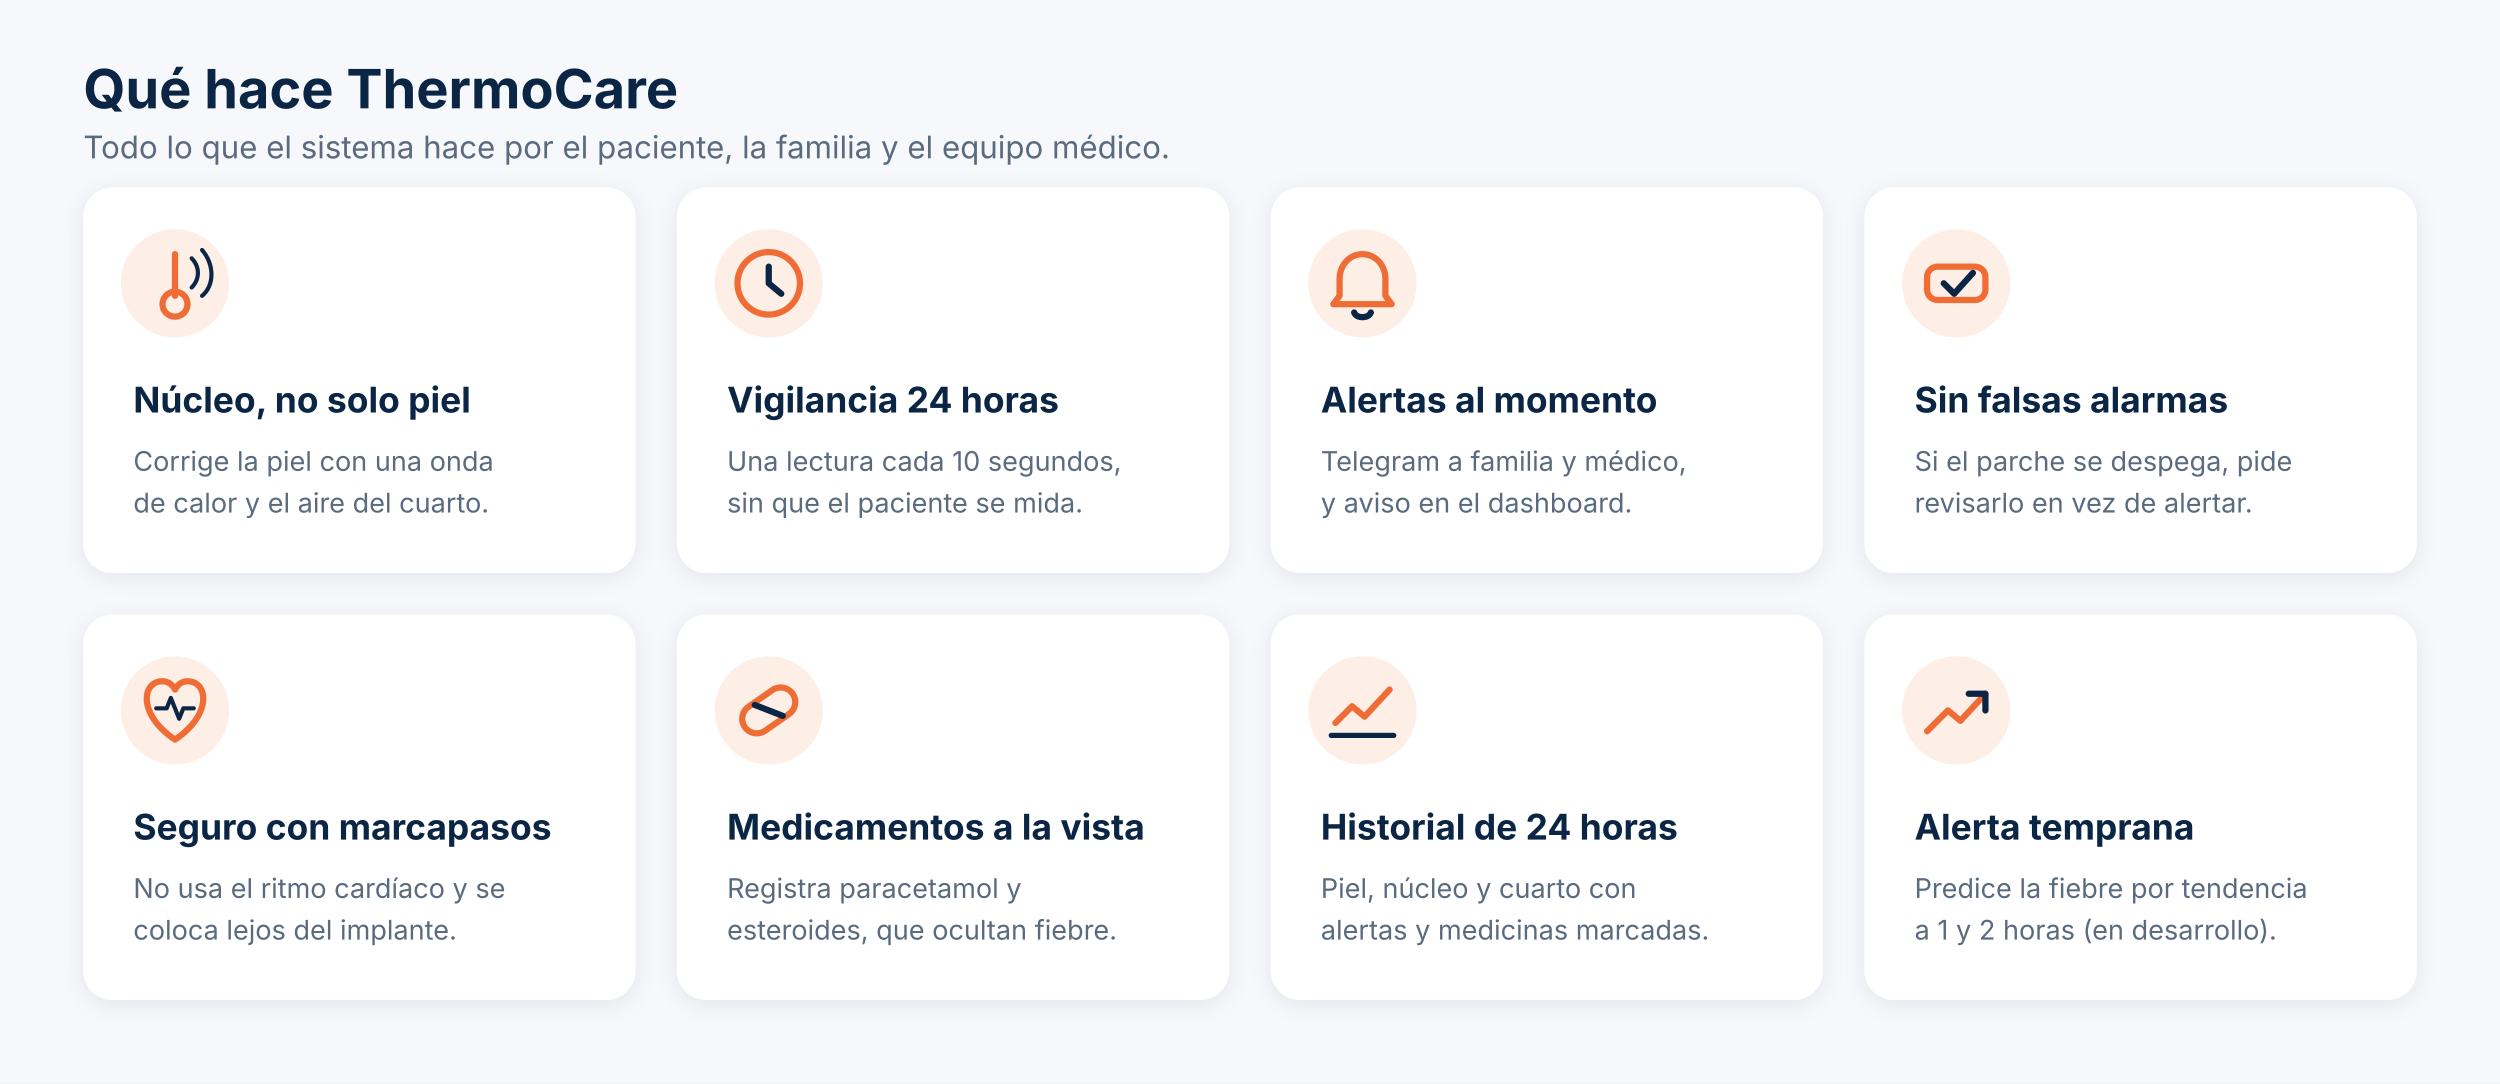
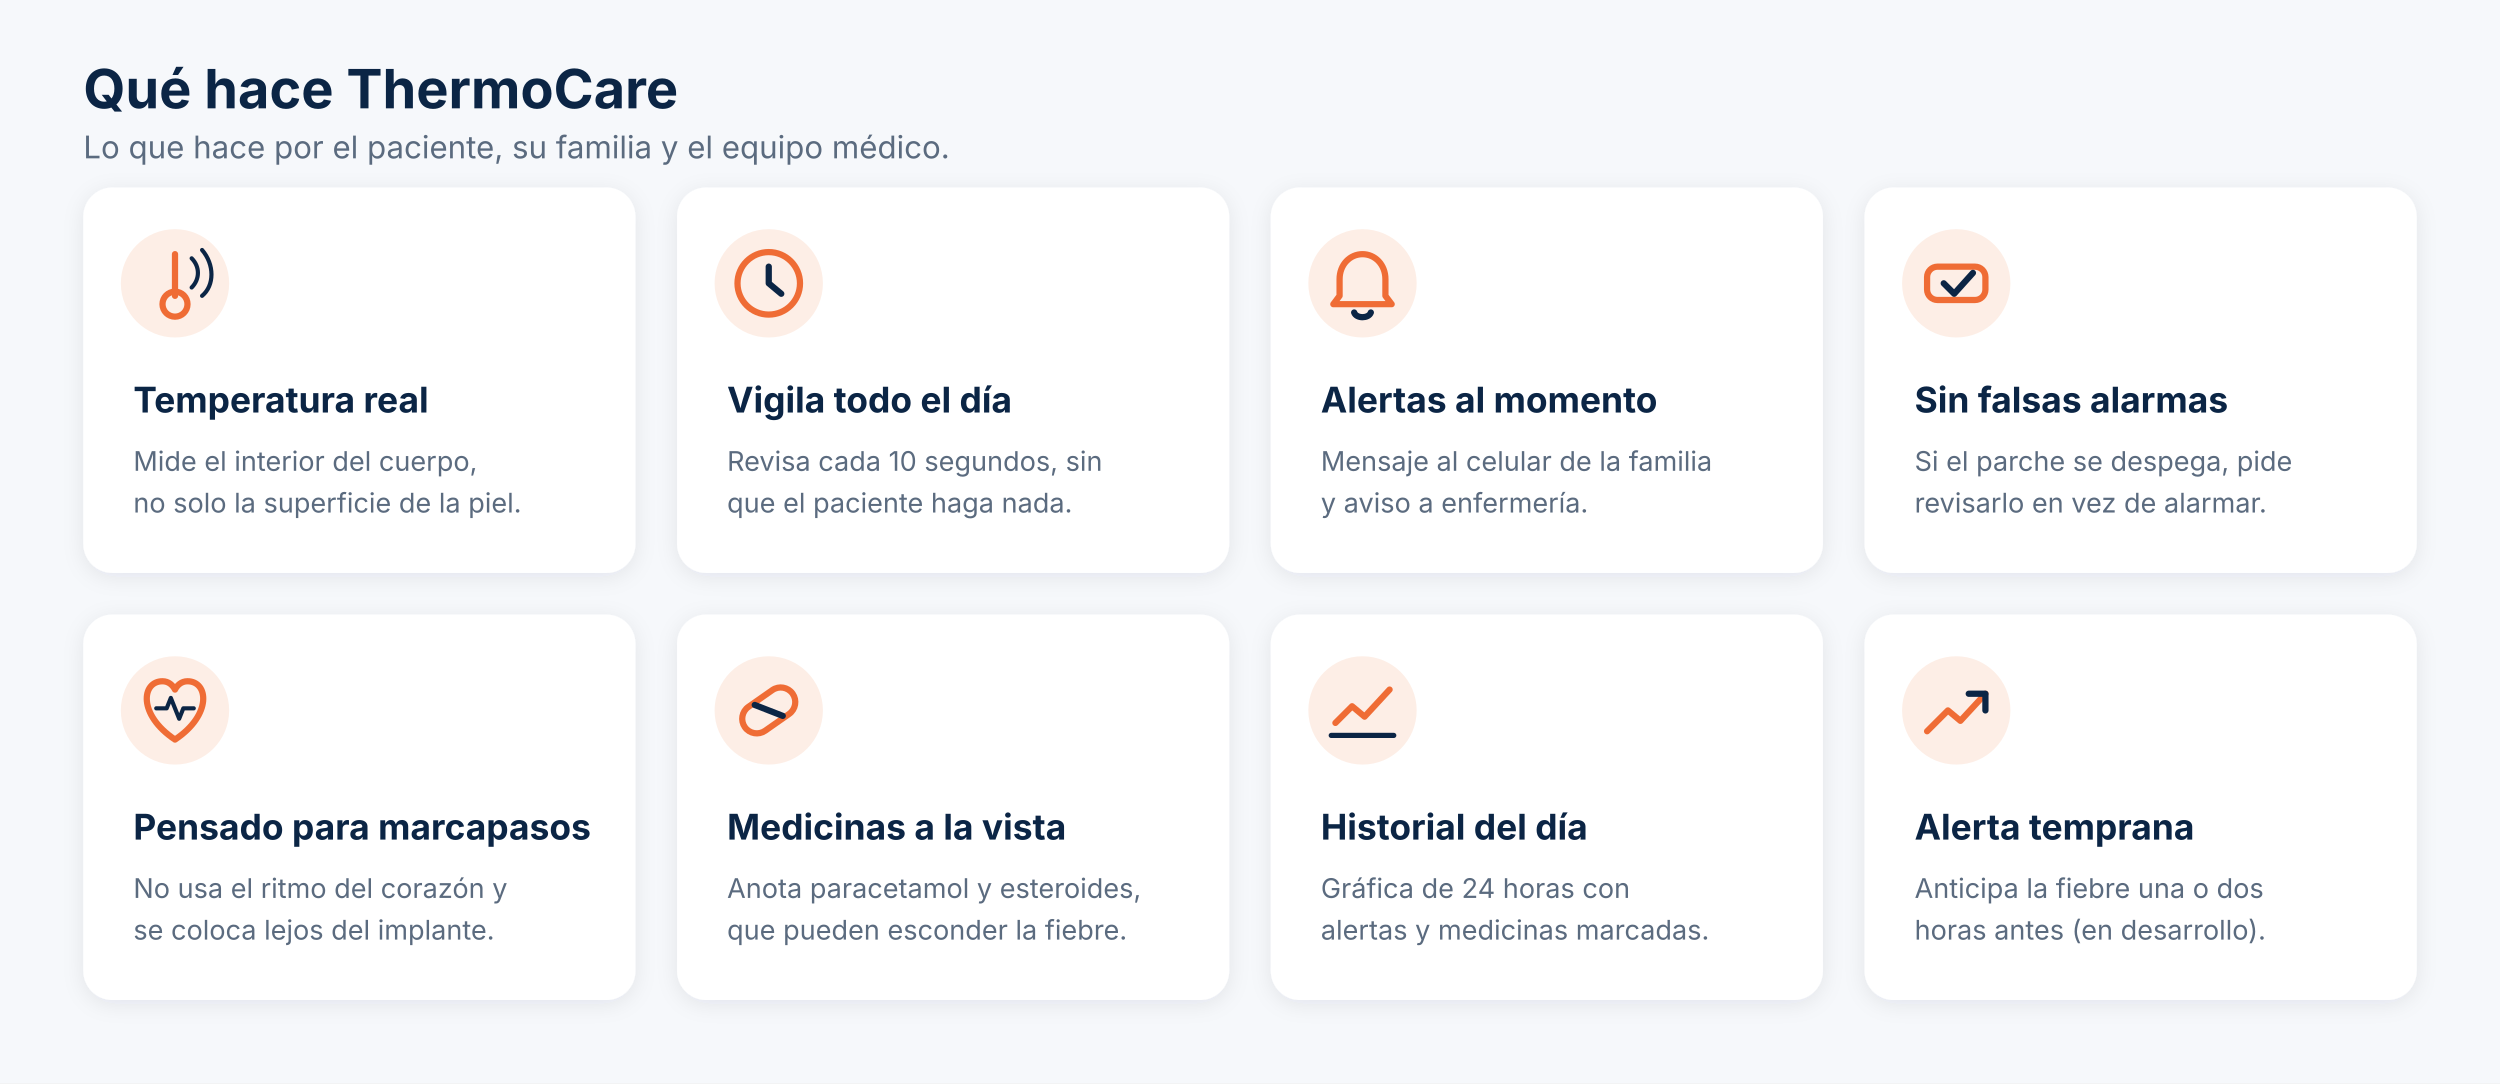
<svg xmlns="http://www.w3.org/2000/svg" width="1200" height="520" viewBox="0 0 1200 520" font-family="Inter, 'Segoe UI', Helvetica, Arial, sans-serif">
  <defs>
    <filter id="sh" x="-5%" y="-5%" width="110%" height="120%">
      <feDropShadow dx="0" dy="2" stdDeviation="5" flood-color="#0b2545" flood-opacity="0.08" />
    </filter>
  </defs>
  <rect width="1200" height="520" fill="#f6f8fb" />
  <g fill="none" stroke-linecap="round" stroke-linejoin="round">
</g>
  <rect x="40" y="90" width="265" height="185" rx="14" fill="#fff" filter="url(#sh)" />
  <circle cx="84" cy="136" r="26" fill="#fdeee6" />
  <g fill="none" stroke-linecap="round" stroke-linejoin="round" transform="translate(84,136)">
    <path d="M0 -14 V6" stroke="#ef6c35" stroke-width="3" />
    <circle cx="0" cy="10" r="6" stroke="#ef6c35" stroke-width="3" />
    <path d="M8 -12 C12 -8 12 -2 8 2" stroke="#0b2545" stroke-width="2" />
    <path d="M13 -16 C19 -9 19 1 13 6" stroke="#0b2545" stroke-width="2" />
  </g>
-   <text x="64" y="198" font-size="17" font-weight="700" fill="#0b2545">Núcleo, no solo piel</text>
-   <text x="64" y="226" font-size="13" fill="#5b6b7f">Corrige la piel con una onda</text>
-   <text x="64" y="246" font-size="13" fill="#5b6b7f">de calor y el aire del cuarto.</text>
+   <text x="64" y="198" font-size="17" font-weight="700" fill="#0b2545">Temperatura real</text>
+   <text x="64" y="226" font-size="13" fill="#5b6b7f">Mide el interior del cuerpo,</text>
+   <text x="64" y="246" font-size="13" fill="#5b6b7f">no solo la superficie de la piel.</text>
  <g>
</g>
  <rect x="325" y="90" width="265" height="185" rx="14" fill="#fff" filter="url(#sh)" />
  <circle cx="369" cy="136" r="26" fill="#fdeee6" />
  <g fill="none" stroke-linecap="round" stroke-linejoin="round" transform="translate(369,136)">
    <circle r="15" stroke="#ef6c35" stroke-width="3" />
    <path d="M0 -8 V0 L6 5" stroke="#0b2545" stroke-width="3" />
  </g>
-   <text x="349" y="198" font-size="17" font-weight="700" fill="#0b2545">Vigilancia 24 horas</text>
-   <text x="349" y="226" font-size="13" fill="#5b6b7f">Una lectura cada 10 segundos,</text>
-   <text x="349" y="246" font-size="13" fill="#5b6b7f">sin que el paciente se mida.</text>
+   <text x="349" y="198" font-size="17" font-weight="700" fill="#0b2545">Vigila todo el día</text>
+   <text x="349" y="226" font-size="13" fill="#5b6b7f">Revisa cada 10 segundos, sin</text>
+   <text x="349" y="246" font-size="13" fill="#5b6b7f">que el paciente haga nada.</text>
  <g>
</g>
  <rect x="610" y="90" width="265" height="185" rx="14" fill="#fff" filter="url(#sh)" />
  <circle cx="654" cy="136" r="26" fill="#fdeee6" />
  <g fill="none" stroke-linecap="round" stroke-linejoin="round" transform="translate(654,136)">
    <path d="M-11 6 V-2 C-11 -9 -6 -14 0 -14 S11 -9 11 -2 V6 L14 10 H-14 Z" stroke="#ef6c35" stroke-width="3" />
    <path d="M-4 14 C-3 17 3 17 4 14" stroke="#0b2545" stroke-width="3" />
  </g>
  <text x="634" y="198" font-size="17" font-weight="700" fill="#0b2545">Alertas al momento</text>
-   <text x="634" y="226" font-size="13" fill="#5b6b7f">Telegram a familia y médico,</text>
-   <text x="634" y="246" font-size="13" fill="#5b6b7f">y aviso en el dashboard.</text>
+   <text x="634" y="226" font-size="13" fill="#5b6b7f">Mensaje al celular de la familia</text>
+   <text x="634" y="246" font-size="13" fill="#5b6b7f">y aviso a enfermería.</text>
  <g>
</g>
  <rect x="895" y="90" width="265" height="185" rx="14" fill="#fff" filter="url(#sh)" />
  <circle cx="939" cy="136" r="26" fill="#fdeee6" />
  <g fill="none" stroke-linecap="round" stroke-linejoin="round" transform="translate(939,136)">
    <rect x="-14" y="-8" width="28" height="16" rx="5" stroke="#ef6c35" stroke-width="3" />
    <path d="M-6 0 L-1 5 L8 -5" stroke="#0b2545" stroke-width="3" />
  </g>
  <text x="919" y="198" font-size="17" font-weight="700" fill="#0b2545">Sin falsas alarmas</text>
  <text x="919" y="226" font-size="13" fill="#5b6b7f">Si el parche se despega, pide</text>
-   <text x="919" y="246" font-size="13" fill="#5b6b7f">revisarlo en vez de alertar.</text>
+   <text x="919" y="246" font-size="13" fill="#5b6b7f">revisarlo en vez de alarmar.</text>
  <g>
</g>
  <rect x="40" y="295" width="265" height="185" rx="14" fill="#fff" filter="url(#sh)" />
  <circle cx="84" cy="341" r="26" fill="#fdeee6" />
  <g fill="none" stroke-linecap="round" stroke-linejoin="round" transform="translate(84,341)">
    <path d="M0 14 C-18 2 -16 -14 -6 -14 C-3 -14 -1 -12 0 -10 C1 -12 3 -14 6 -14 C16 -14 18 2 0 14 Z" stroke="#ef6c35" stroke-width="3" />
    <path d="M-9 -1 H-4 L-2 -6 L2 4 L4 -1 H9" stroke="#0b2545" stroke-width="2" />
  </g>
-   <text x="64" y="403" font-size="17" font-weight="700" fill="#0b2545">Seguro con marcapasos</text>
-   <text x="64" y="431" font-size="13" fill="#5b6b7f">No usa el ritmo cardíaco y se</text>
-   <text x="64" y="451" font-size="13" fill="#5b6b7f">coloca lejos del implante.</text>
+   <text x="64" y="403" font-size="17" font-weight="700" fill="#0b2545">Pensado para marcapasos</text>
+   <text x="64" y="431" font-size="13" fill="#5b6b7f">No usa el ritmo del corazón y</text>
+   <text x="64" y="451" font-size="13" fill="#5b6b7f">se coloca lejos del implante.</text>
  <g>
</g>
  <rect x="325" y="295" width="265" height="185" rx="14" fill="#fff" filter="url(#sh)" />
  <circle cx="369" cy="341" r="26" fill="#fdeee6" />
  <g fill="none" stroke-linecap="round" stroke-linejoin="round" transform="translate(369,341)">
    <rect x="-14" y="-7" width="28" height="14" rx="7" stroke="#ef6c35" stroke-width="3" transform="rotate(-35)" />
    <path d="M-4 -6 L4 6" stroke="#0b2545" stroke-width="3" transform="rotate(-35)" />
  </g>
-   <text x="349" y="403" font-size="17" font-weight="700" fill="#0b2545">Medicamentos a la vista</text>
-   <text x="349" y="431" font-size="13" fill="#5b6b7f">Registra paracetamol y</text>
-   <text x="349" y="451" font-size="13" fill="#5b6b7f">esteroides, que ocultan fiebre.</text>
+   <text x="349" y="403" font-size="17" font-weight="700" fill="#0b2545">Medicinas a la vista</text>
+   <text x="349" y="431" font-size="13" fill="#5b6b7f">Anota paracetamol y esteroides,</text>
+   <text x="349" y="451" font-size="13" fill="#5b6b7f">que pueden esconder la fiebre.</text>
  <g>
</g>
  <rect x="610" y="295" width="265" height="185" rx="14" fill="#fff" filter="url(#sh)" />
  <circle cx="654" cy="341" r="26" fill="#fdeee6" />
  <g fill="none" stroke-linecap="round" stroke-linejoin="round" transform="translate(654,341)">
    <path d="M-15 12 H15" stroke="#0b2545" stroke-width="2.5" />
    <path d="M-13 6 L-5 -2 L1 3 L13 -10" stroke="#ef6c35" stroke-width="3" />
  </g>
-   <text x="634" y="403" font-size="17" font-weight="700" fill="#0b2545">Historial de 24 horas</text>
-   <text x="634" y="431" font-size="13" fill="#5b6b7f">Piel, núcleo y cuarto con</text>
+   <text x="634" y="403" font-size="17" font-weight="700" fill="#0b2545">Historial del día</text>
+   <text x="634" y="431" font-size="13" fill="#5b6b7f">Gráfica de 24 horas con</text>
  <text x="634" y="451" font-size="13" fill="#5b6b7f">alertas y medicinas marcadas.</text>
  <g>
</g>
  <rect x="895" y="295" width="265" height="185" rx="14" fill="#fff" filter="url(#sh)" />
  <circle cx="939" cy="341" r="26" fill="#fdeee6" />
  <g fill="none" stroke-linecap="round" stroke-linejoin="round" transform="translate(939,341)">
    <path d="M-14 10 L-4 0 L2 5 L14 -8" stroke="#ef6c35" stroke-width="3" />
    <path d="M6 -8 H14 V0" stroke="#0b2545" stroke-width="3" />
  </g>
  <text x="919" y="403" font-size="17" font-weight="700" fill="#0b2545">Alerta temprana</text>
-   <text x="919" y="431" font-size="13" fill="#5b6b7f">Predice la fiebre por tendencia</text>
-   <text x="919" y="451" font-size="13" fill="#5b6b7f">a 1 y 2 horas (en desarrollo).</text>
+   <text x="919" y="431" font-size="13" fill="#5b6b7f">Anticipa la fiebre una o dos</text>
+   <text x="919" y="451" font-size="13" fill="#5b6b7f">horas antes (en desarrollo).</text>
  <g />
  <text x="40" y="52" font-size="26" font-weight="700" fill="#0b2545">Qué hace ThermoCare</text>
-   <text x="40" y="76" font-size="15" fill="#5b6b7f">Todo lo que el sistema hace por el paciente, la familia y el equipo médico.</text>
+   <text x="40" y="76" font-size="15" fill="#5b6b7f">Lo que hace por el paciente, su familia y el equipo médico.</text>
</svg>
